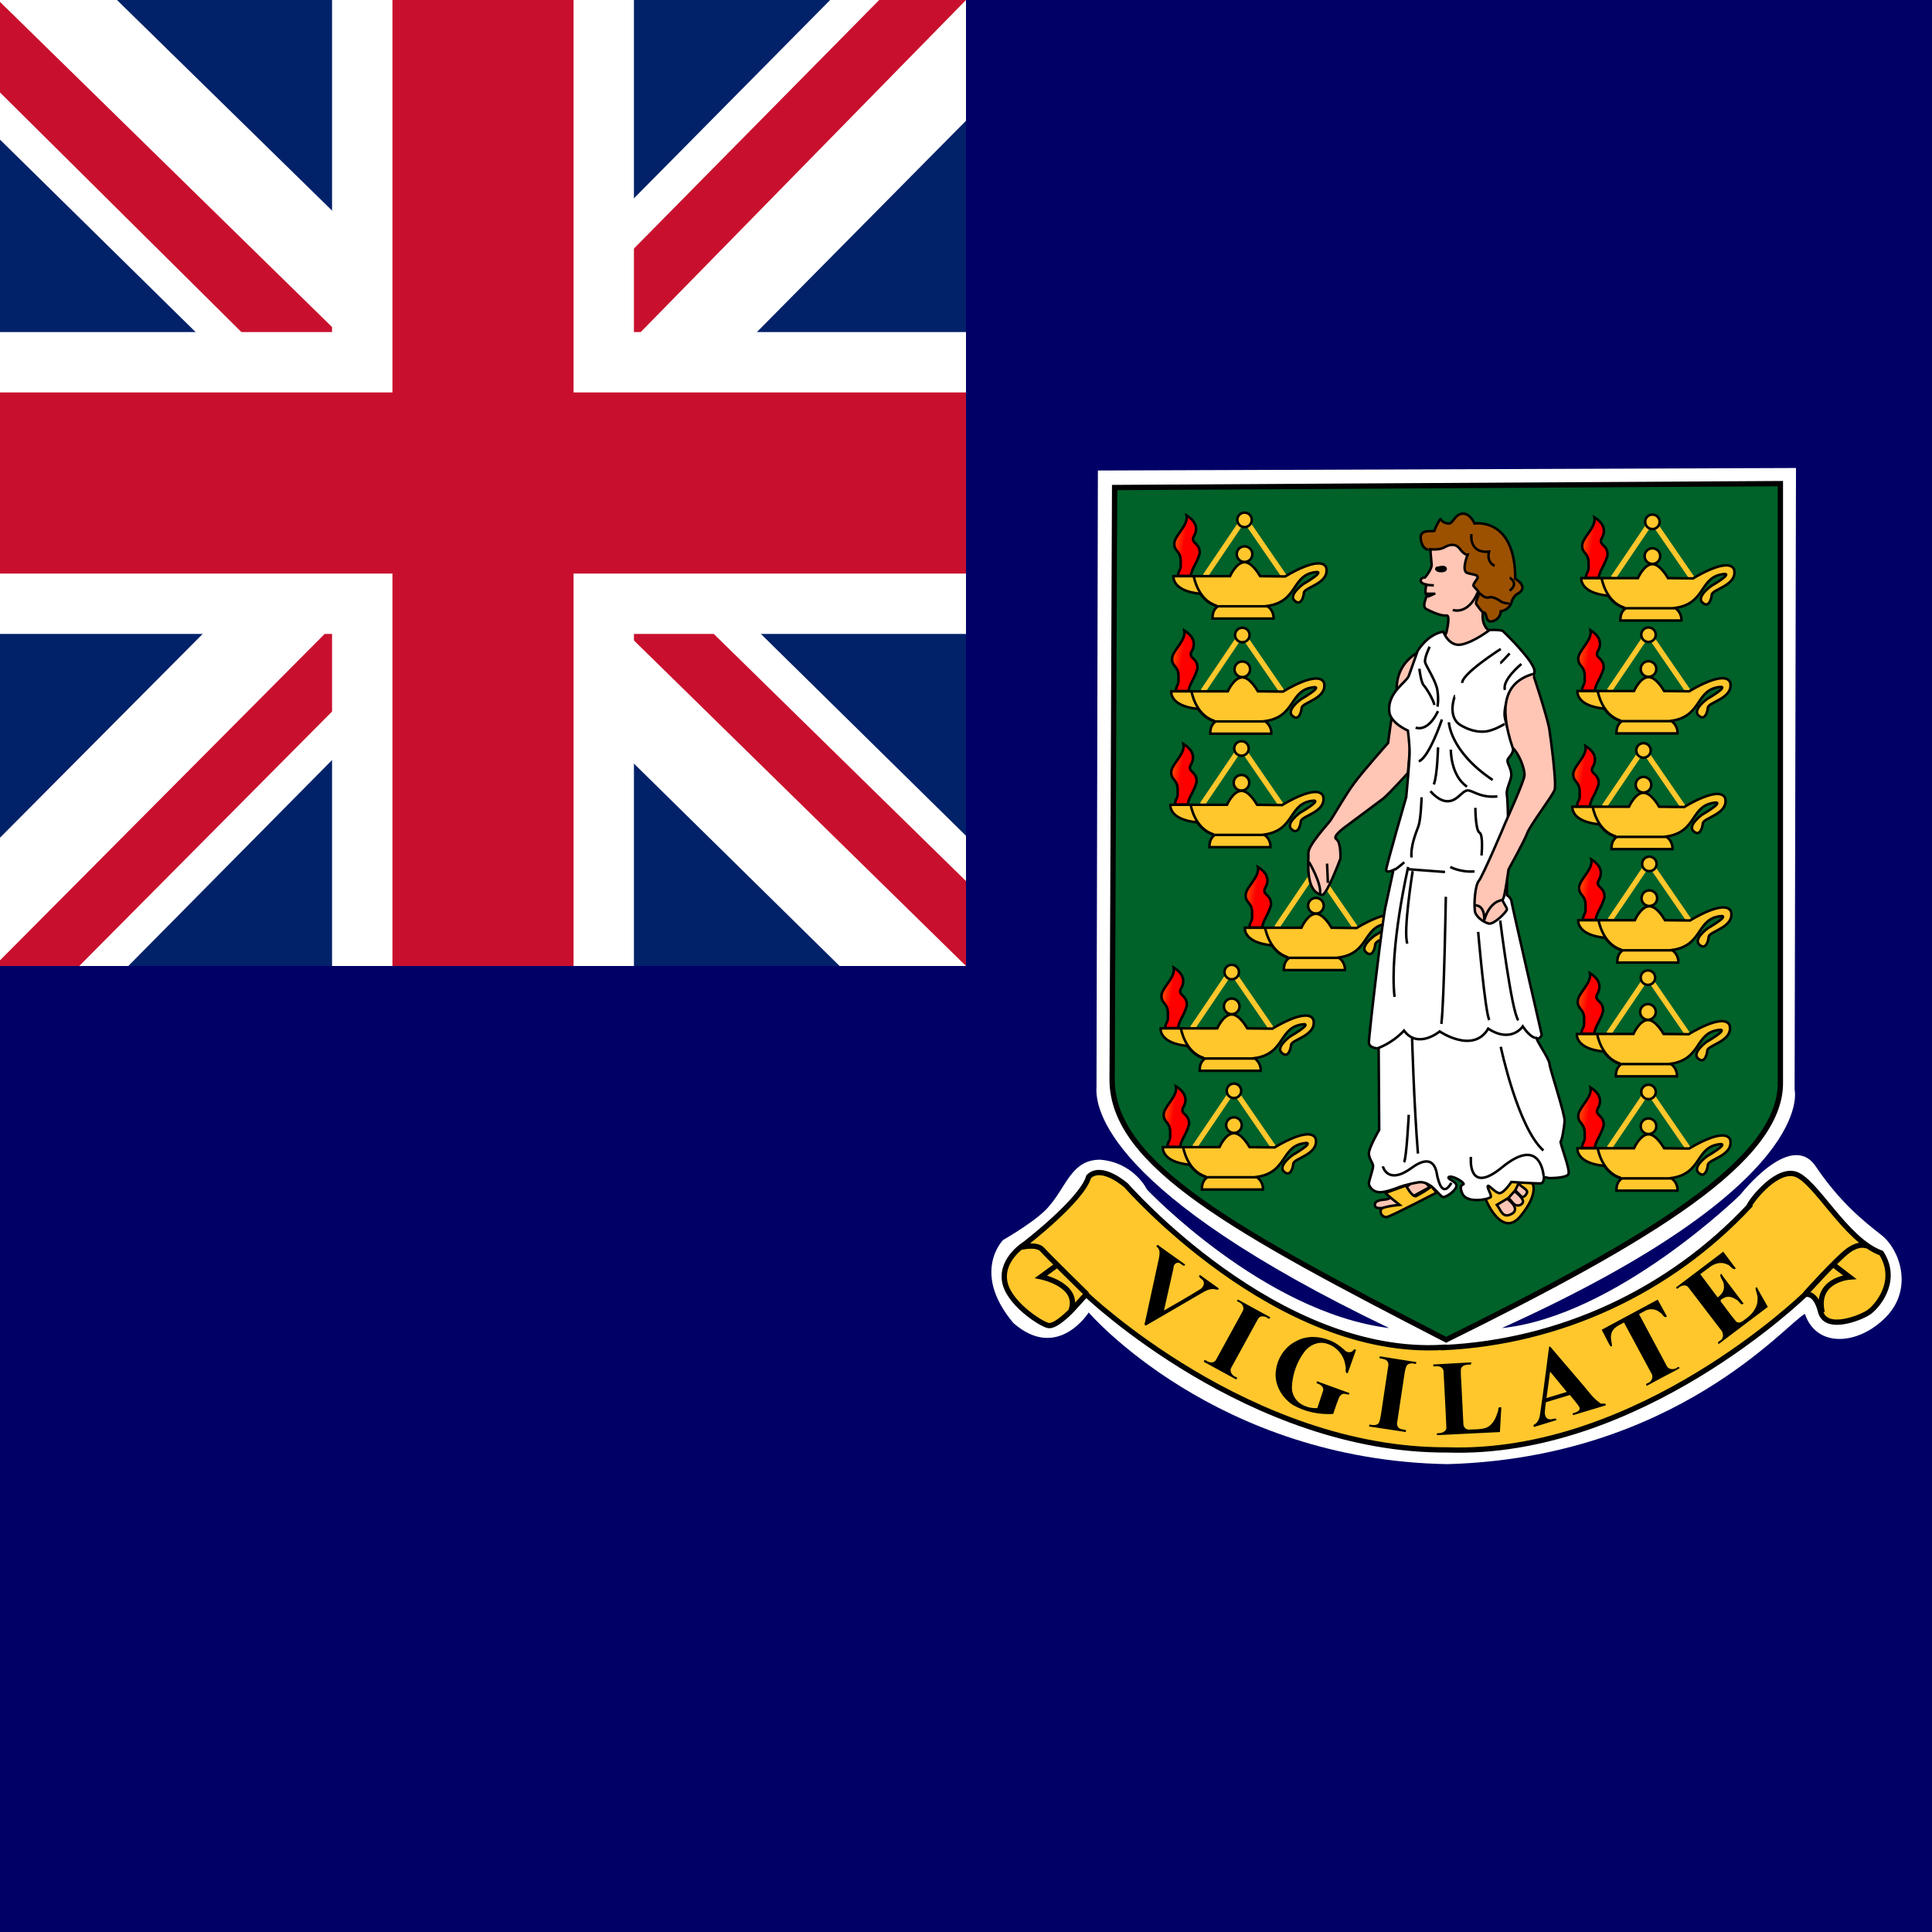
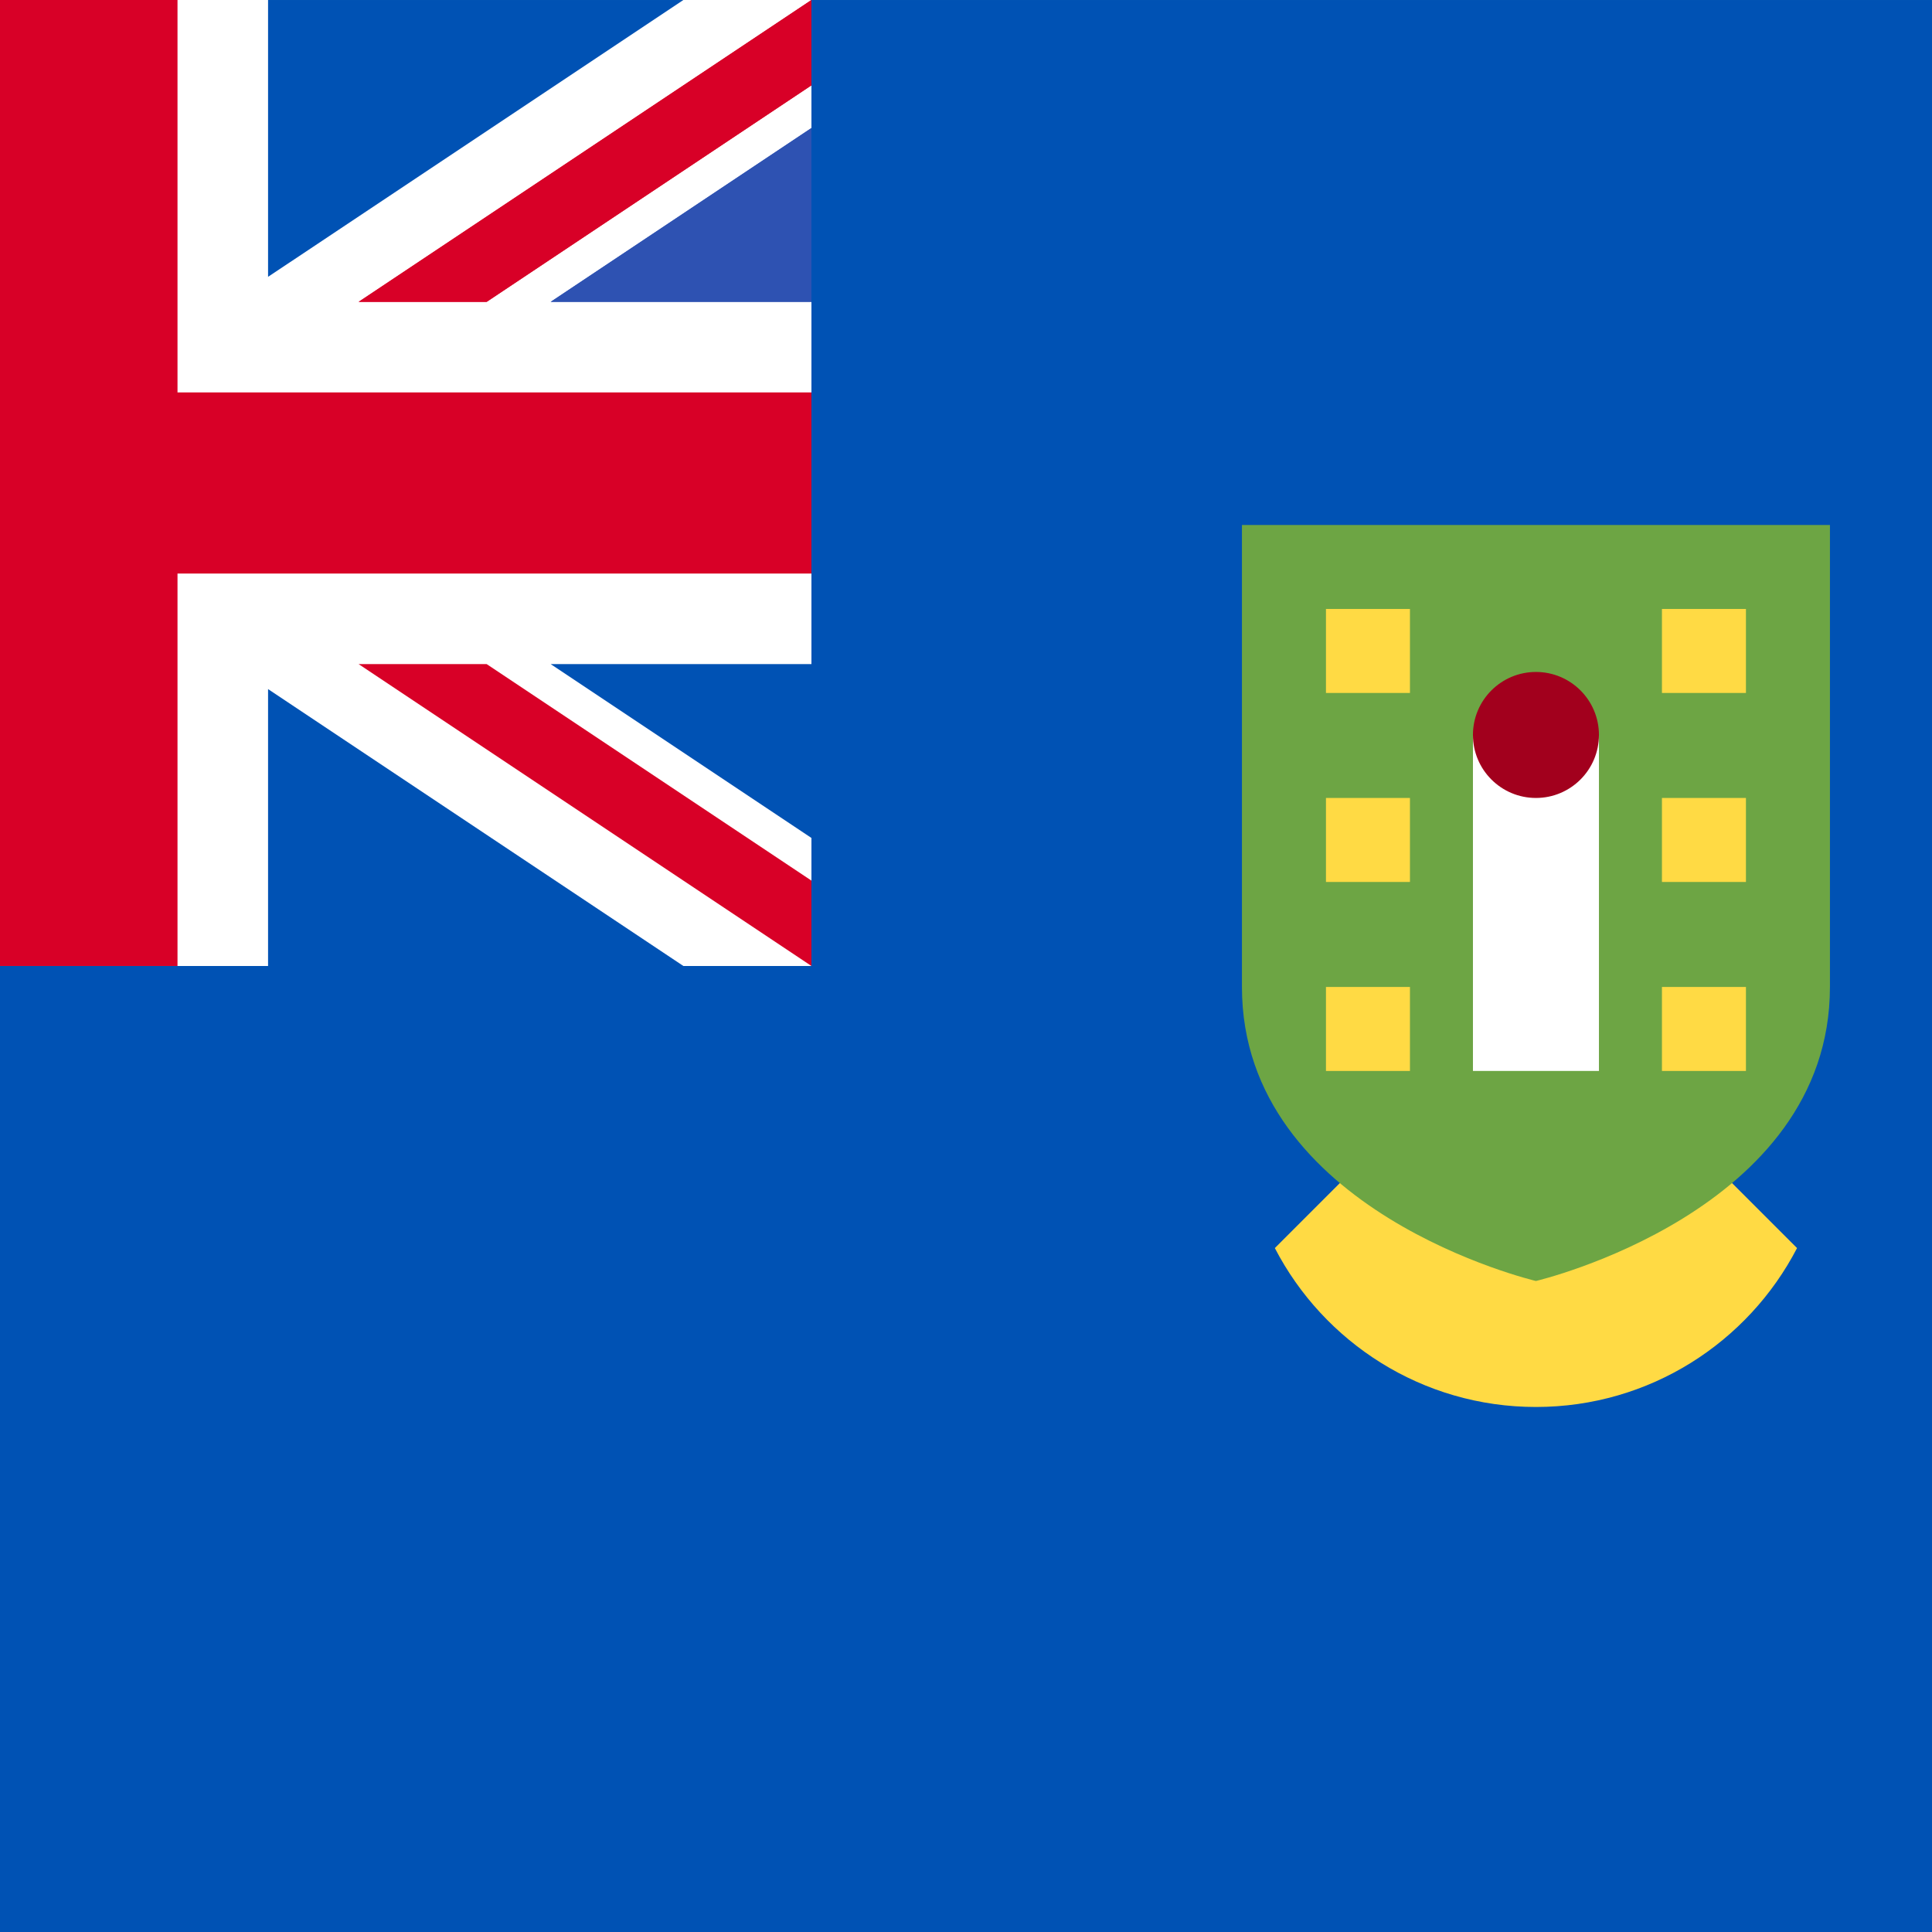
- <svg xmlns="http://www.w3.org/2000/svg" xmlns:xlink="http://www.w3.org/1999/xlink" id="flag-icons-vg" viewBox="0 0 512 512">
-   <defs>
-     <linearGradient id="a">
-       <stop offset="0" stop-color="red" />
-       <stop offset="1" stop-color="#ff0" />
-     </linearGradient>
-     <linearGradient id="b" x1="103.1" x2="92.6" y1="111.3" y2="107.8" gradientTransform="matrix(.99614 0 0 2.25255 703.8 -75)" gradientUnits="userSpaceOnUse">
-       <stop offset="0" stop-color="red" />
-       <stop offset="1" stop-color="#ff0" />
-     </linearGradient>
-   </defs>
-   <path fill="#006" d="M0 0h512v512H0Z" />
-   <g transform="translate(-282.6 18.3) scale(.73883)">
-     <path fill="#fff" d="m776.3 144 250.4-.9-.5 223s8.8 34-105 85.5c40.9-4.2 85.5-47.8 85.5-47.8s18.1-23.3 27-10.3c8.8 13 17.1 19.6 23.6 24.7 6.5 5 11.6 19 1.9 29.2-9.8 10.3-25.1 11.6-29.3-.9-6.5 3.3-46.4 51.6-128.2 53.9C818.5 499 773 446 773 446s-11.1 17.7-27 3.8c-15.3-18.2-3.7-29.8-3.7-29.8s13-7.4 16.8-12.5c6-7 7.9-16.3 18-16.3 12.2 1 16.8 10.7 16.8 10.7s41.8 44.1 86.9 49.7c-101.7-48.8-105.5-79-105-86.4l.5-221.1z" />
-     <path fill="#006129" stroke="#000" stroke-width="1.9" d="m782.3 150.1 238.8-1.4v214.6c.5 28-46.5 56.3-119.9 92.5-75.7-39-119.4-62.7-119.8-93l.9-212.7z" />
-     <g id="c" fill="#ffc72c" stroke="#000" stroke-width=".9">
-       <path fill="none" stroke="#ffc72c" stroke-width="1.9" d="m814.8 181.8 14-20.7 14.3 20.8" />
-       <path d="M831.7 174a2.8 2.8 0 1 1-5.6 0 2.8 2.8 0 0 1 5.6 0z" />
-       <path d="M817.4 197.1h21.9s.3-2.8-2.3-4.5c11.5-1.6 8.5-11.6 18-12.2 2 .3-5 4.3-5 4.3s-5.7 4-3 6.1c2 1.7 3-1 3.2-3 .3-2 9.3-3.3 8-9-2.1-4.7-14.7 3.2-14.7 3.2l-9-.1c-.6-1-3-5-5.6-5-3 0-5.2 5-5.2 5h-20.3s-.7 5.3 9.6 6.3c2.3 3 4.1 3.8 6.2 4.6-1.4 1.1-1.8 2.5-1.8 4.3zM819 192.7h18.2" />
-       <path d="M810.7 182s1.4 8.5 8.2 10.5" />
-       <path fill="url(#b)" d="M809.6 181.8c.6-3.2 1.9-3.8 3.2-8 .2-4-3.2-3.5-2.2-6 1.8-2.9.9-5.6-2.5-7.7.7 3.7-4.4 7.2-4.4 10.2 0 3 2.6 2.4 2.3 7 .2 2.6-.7 2-1 4.5h4.6z" />
-       <path d="M831.5 161.7a2.6 2.6 0 1 1-5.2 0 2.6 2.6 0 0 1 5.2 0z" />
-     </g>
-     <use xlink:href="#c" width="100%" height="100%" x="-.8" y="41.3" />
-     <use xlink:href="#c" width="100%" height="100%" x="-1.1" y="82" />
-     <use xlink:href="#c" width="100%" height="100%" x="25.6" y="126.1" />
-     <use xlink:href="#c" width="100%" height="100%" x="-4.6" y="162.2" />
-     <use xlink:href="#c" width="100%" height="100%" x="-3.8" y="204.8" />
-     <use xlink:href="#c" width="100%" height="100%" x="146.3" y=".7" />
-     <use xlink:href="#c" width="100%" height="100%" x="144.9" y="41.2" />
-     <use xlink:href="#c" width="100%" height="100%" x="143.1" y="82.7" />
-     <use xlink:href="#c" width="100%" height="100%" x="145.2" y="123.4" />
-     <use xlink:href="#c" width="100%" height="100%" x="144.7" y="164.2" />
-     <use xlink:href="#c" width="100%" height="100%" x="144.9" y="205.2" />
-     <g fill="#ffc6b5" stroke="#000" stroke-width=".9">
-       <path fill="#ffc72c" d="M915.8 406.3s5.7 13.2 12.2 5c6.5-8 4.2-11.5 4.2-11.5l-14.6-7.9-4.3 9 2.5 5.4z" />
-       <path d="M928.4 404.6s1 .1 1.7-1.3c.8-1.4-1.7-2-2.9-3.6l-1.2 2.5zM895.4 401l-12.8 7s-6.4 1.3-6.8 0c-.5-1.2.1-2.3 3.5-2.5 3.3-.1 12.3-8.4 12.3-8.4l3.8 4zM895.6 173.1l.4 4.6c.2 1.6-2.5 5-2.6 4.8-.2-.2-1.5.2-1.3 1.1.1 1 2 1.3 2 1.3s-.7 3.3 0 3.5c.8.1-2 4.2 0 5.3 2.1 1.1 5.6 2.6 7.2 2.3 1.6-.4 0 6.1 0 6.1l-4.5 9.5 24.4-2.5-5-8s-2.4-1.7-1.8-6.3c.7-4.5-.3-25.3-.3-25.3l-17.4-2.4-1.1 6zM891.1 209.3s-7.9 3.6-7.6 13.4c-2 9.5-3.1 19-3.1 19s-9.4 10.6-12.2 14.5c-2.9 3.8-7.2 11.5-8.7 13.6-1.6 2-7.8 8.8-7.7 11.4.2 2.5-1.4 13.8 4.8 15 1.6.7 6.7-13 6.7-13s.3-5.8-1.5-7c-1.7-1 3.8-4.8 3.8-4.8l13-9.7c2.4-2 8.9-9.2 8.9-9.2l3.6-43.2z" />
-       <path fill="#fff" d="M900.2 201.8s2 5.6 6.6 4.6 10-5.2 10-5.2 4.3-.2 4.9.5c.6.6 11.6 11.2 11.2 14.5-.3 3.4-5 2.4-6.8 4.6-1.7 2.2-4.6 7.8-3.8 12 .8 4 3.2 9.4 2.9 11.5-.3 2-2 2.7-2 3.8 0 1 1.4 3 1.4 5 0 2.1-2 5.1-1.6 7.2.3 2 .4 8 .4 8l-.4 28s1.6.9 1.7 2.5c.2 1.5 10.8 47.6 10.8 47.6s-.5 1.5-1.6 1.3c-1.1-.2 4.3 7.1 4.4 9.2.2 2 5.6 18.2 5.4 20.4-.1 2.2-1 7.2-1.4 7.3-.5.2 3.5 10.2 2.8 11.7-.6 1.6-7 1.5-7 1.5l-1.8-.4s.1 2.1-1.1 2.3c-1.3.1-10.6-.5-10.6-.5s-2.7 4.1-4.3 4c-1.6-.2-3.7-3-4.1-2.6-.5.5 1.4 3.2 1 4-.6.8-8.6 2.5-10.2-1.3-1.6-3.8 1-2.8.4-3.6-.4-.8-4-2.9-5.2-2.3-1 .7 2.9 1.6 2.7 3.2-.1 1.6-3.5 4-4.7 4-1.3 0-4.3-5.9-8.8-5.3-4.4.7-7.2 1.8-7.2 1.8s-5.3 2.2-7.5 1.7c-2.2-.4-3.2-2.2-3.2-3.1 0-1 1.6-5.1 1.5-6.4-.2-1.2-1.5-2.5-1.5-4.4 0-2 3.7-8.4 3.7-8.4l-.2-29.2s-3.3 0-3.5-2c-.1-2 5.1-46.1 6-49l2.8-13s-2.4 1.2-2.6 0c-.1-1 7.2-26.2 7.2-26.2s1.2-12.6 1.2-15.9c0-3.3-.6-7.9-.6-7.9s-6.5-2.8-6.7-7c-.6-6.7 6.2-10.4 7-12.6l3.2-9s3.5-6 9.2-6.9z" />
-       <path fill="#ffc72c" d="M897.8 403s-15.4 8-17.6 8.7c-2.2.6-3.6-2.7-1.4-3.3 2.2-.7 5.7-1 5.7-1s-5.2-4.1-5-4.3l7.2-2.6c.2 0 2.2 4 3.6 3.8a31 31 0 0 0 5.6-3.5l1.9 2.2z" />
-       <path d="M919.4 407.4c1.5 1.9 2 5.1 5.4 3.2 3.3-1.9-1.7-5.4-1.7-5.4z" />
-       <path d="M925.5 407.1s1.6 1.3 3-.2c1.4-1.4-2.8-4.4-2.8-4.4l-2.1 2.4zM932.3 217c.2 0 5.2 15.6 5.9 19.6.6 4 2.7 19.8 1.9 22-.8 2.2-8.9 12.8-9.8 15.5-1 2.7-6.7 13-6.7 13s-1.4 10.2-2 10.6c-.7.5 1.6 3 1.4 3.8-.3 1-4.6 5.4-6.5 5-2-.5-5-2.7-5-4.8-.3-2 0-8.9 1.5-10.6 1.4-1.8 8.9-19.3 9.3-20.4.5-1.2 6.8-15 7-17.3.2-2.4-2-7.9-4.2-9.9-5-14.7-3-23.5 7.2-26.5z" />
-       <path fill="#9c5100" d="M895 172.2s3.6.5 5.5-.6 4.1-1.6 5.7.6c1.6 2.2 2.7 2 2.7 2s-2.4 6 0 6.6c2.3.6 3.5.6 3.6 1.4.2.8-2 2.5-1.4 3.3.6.8 1.7 1.7 1.9 2.4.1.6-1.4 3.3-1 4 .5.6 2 3.1 2.9 3.1 1 0 .3 4 3.2 3 2.8-1 2.7-3.5 2.7-3.5s3-.4 3.8-3.1c.7-2.7 2.6-3.4 2.6-3.4s3.8-2-1.2-5.2c0-22.2-14.6-19.8-14.6-19.8s-1.7-4-4.6-3.5c-2.8.5-3 3.8-5 3.5-2.1-.3-2.6-1.7-2.7-1.6-.2.2-2 3.4-2 4.1 0 .8-5.5-1-5 3 .5 4.2 3.2 4 3 3.7z" />
-       <g fill="none">
-         <path d="M920.8 208s-14.1 9-13.8 12.2M924 209.6s-3.2 3.5-3.4 3.5M928.2 213.4s-7 5.7-5.9 9.3M895.3 207.2s-2.1 4.3-1.6 5.7c.4 1.4 4 6.8 4.4 10.1.5 3.4 0 5.7 0 5.7M891.6 215.1s.6 5 1.6 6 3.5 5.3 3.8 7M890.3 236.2s4.2 2 8-5.9M904.4 224.8c-.1 0-3 7.7 2.1 10.6 5 2.9 8.9 2.5 11 1.7 2.3-.7 4.7-2.2 4.7-2.2M902.2 234.3s.3 10.4 15.7 20.7M902.9 244.1s-.2 9.2 5.8 13.3M899.7 233.3s-4.6 13.7-8.3 15M898.3 243.3s-.2 9.8-1.5 13.3M895.6 259s3.1 4 6.6 3.6c3.5-.3 5-4.4 7.3-3.8 2.4.7 4.6 2.6 10.1 2.1M911.7 265s0 8.1 1.5 8.9c1.4.8.7 8.2.7 8.2M892.4 261.2s-.2 7.6-1.1 10.3c-1 2.7-2.9 7.3-2.5 11.3M882.7 287.2c.8-.3 3.5-2.7 3.5-2.7M887.6 286.2s-6.8 29.2-4.9 46.6M889.2 287.7s-3.5 21.8-1.9 26M887.5 287l13.3 1M902.7 286.2s3.6 2 8.7 1.6M901.1 296.9s-.6 37.3-1.6 45.6M920.6 305.4s4.1 32.8 6.5 35.8M912.7 309.5s2.5 29 4 31.6M876.7 351.2s5-1.6 9.4-6.3c5 6.8 12.8.3 12.8.3s12 8.2 17.4-1c8.3 5.4 12.4-.8 12.4-.8s3 4.6 5.2 4.1M920.8 350.7s6.1 29 15.3 37.2" />
-         <path d="M889 347.7s.7 24.2 2.1 41.3M887.8 375.1s-.8 15.8-1.7 17M878.5 393.6s1.7 6.9 10.4.5c8.7-6.3 8.9 2.4 9.2 3.3.3 1 1.7 7.8 5 2.1M910.1 390.2s-1.4 14 11.1 3.8c12.5-10.3 14.6-.2 15 3M910.3 166.8s-1.1 7 6.3 6.3c-1 3.9 2 5.1 2 5.1M924 182.5c.2 0 3.4 2 0 4.6M913.3 188s1.6 2 3.3 1.5c1.8-.5 4.6 1.7 4.6 1.7s2.4.8 2.7.3M903.6 194s5.4 2.1 9-6.4M893.7 185l3.1.2M858.5 285l.3 6.9M852 284.4s4.5 7.5 4 11.4" />
-         <path stroke-linejoin="round" d="M894.1 188.2h2.9l-2.5 1.1M911.7 300s3.3-.4 3.2 5.2c2.1-7 6.4-7.1 6.4-7.1" />
-         <path stroke-linejoin="round" stroke-width="1.7" d="M898.1 179.3c.5 0 2.2-.6 2.5-.1.4.4-1.9.8-2.5.1z" />
-       </g>
-     </g>
-     <g fill="none" stroke="#000" stroke-width="1.9">
-       <path fill="#ffc72c" d="M900.3 458.6a160.4 160.4 0 0 0 109.6-50.7c-.4-.4 8.9-13.4 16.3-11.6 7.4 1.9 18.1 23.7 31.1 28.4 6.5 10.2-1.8 19.5-4.6 21.3-2.8 1.9-15.4 7-17.2-.4-1.9-7.5-5.6-6-5.6-6s-59.5 58-128.2 55.7c-71 .4-129.6-55.8-129.6-55.8l-5.1 5.6s-5.6 6-8.4 5.6c-2.8-.5-14.9-8.4-15.8-16.3-1-7.9 7.4-13 7.4-13s20.5-15.8 22.8-24.1c4.7-4.7 13.5 3.2 13.5 3.2s53.9 61.8 113.8 58z" />
-       <path d="M748.9 422.6s5.5-1.4 7.5.9 16 16 16 16" />
-       <path d="m761.5 429.1-5.6 4.1s14 2.8 10.8 12M1052.3 422.2s-2.7-1.5-7 1.7c-4.4 3.3-15.3 15.5-15.3 15.5" />
-       <path d="m1039.9 428.7 6 4.6s-12.5.9-9.8 12.7" />
-     </g>
-     <path d="M819.7 437.4c-.4 1-1.4 0-2.2.2-2 0-3.8 1.4-5.6 2.4l-18.4 10.7c-.6-.2-.5-.7-.3-1.2l5-23c.2-1.3.6-3-.7-4-.5-.4.3-1.1.7-.4l9.4 6.7c-.3.9-.9.2-1.4-.1-1.3-1.3-2.9-.1-2.8 1.5l-3.4 15.1c4.2-2.4 8.4-4.8 12.6-7.4 1.4-.6 2.5-2.6 1-3.8-.6-.4-1.6-1.3-.6-1.5l6.7 4.8zM826.3 469.4c-.2.6-.5.7-1 .3l-11-6c.1-.7.4-.8.9-.4 1 .7 2.6 1 3.4-.2l4-7.3 5.6-10.2c.8-1.3-.1-2.8-1.3-3.3-.4-.2-1-.4-.5-.8.2-.3.8.3 1.1.4l10.6 5.8c-.1.6-.4.7-.9.3-1-.7-2.6-1-3.4.2l-4 7.3-5.6 10.2c-.8 1.2.1 2.8 1.3 3.3l.8.4zM868.9 459.4l-3 8.4c-1.3-.1-.4-1.7-.8-2.5a9.5 9.5 0 0 0-7-8.2c-3-.8-6 .7-7.8 3.1a22.9 22.9 0 0 0-4.4 12.2 7 7 0 0 0 3.2 6.4 10 10 0 0 0 5.9 1.5l2.1-6.3c.3-1.4-1.2-2.3-2.3-2.6-.2-.4.2-1 .7-.5l11 4c0 1.3-1.6-.2-2.5.4-1.3.5-1.4 2.1-2 3.3l-1.3 3.8c-5 .3-10-.7-14.4-3.2-4.1-2.6-7-7.7-6.1-12.7.6-4.3 3.3-8.3 7.2-10.2 3.6-2 8-1.9 11.8-.4 2 .7 3.8 2 5.4 3.4 1 1.3 2.8 1.3 3.6-.1l.7.2M886.8 488.2c0 .4 0 .9-.6.6l-12.6-1.9c0-.5 0-.9.6-.6 1 .2 2.6.2 3-1 .6-1.7.7-3.5 1-5.2l2.2-14.6c.3-1 0-2.2-1.1-2.6-.7-.3-1.3-.3-2-.5 0-.4 0-.8.6-.6l12.6 2c0 .4 0 .8-.6.6-1-.3-2.5-.2-3 1-.6 1.6-.7 3.4-1 5.1l-2.2 14.6c-.3 1 0 2.3 1.2 2.7l2 .4zM921 480l-.5 8.9-22.6 1.1c-.1-.5 0-.8.6-.7 1.1 0 2.6-.5 2.8-1.8l-.3-6.6-.7-13.4c.1-1.3-1-2.3-2.3-2.2-.4-.2-1.5.4-1.4-.3-.2-.6.7-.3 1-.4l12.6-.7c0 .6 0 .9-.7.8-1.1 0-2.6.2-3 1.6-.1 1.9.1 3.8.2 5.7l.7 14c0 1.1 1 2.2 2.2 2 1.8-.1 3.7 0 5.5-.5 2.5-.7 3.8-3.2 4.5-5.5.5-.6 0-2.2 1-2h.4M938.5 458.2c-.6 0-.3.8-.5 1.2-1 7.5-1.9 15-3 22.4-.2 1.7-.6 3.6-2.2 4.4-.6.3-.1 1.2.5.7l7.5-2.3c-.1-1.2-1.6 0-2.4-.3-1.7 0-2-2.1-1.7-3.4 0-1 .2-1.8.3-2.7l8.6-2.6c1.1 1.4 2.3 2.7 3.3 4.2.8 1.4-1 2-2 2.3-.6 0-.2 1 .3.6l11.3-3.4c0-1.3-1.6 0-2.3-1-2.2-1.5-3.7-3.7-5.4-5.7l-12.3-14.4zm0 9 6 7.3-7.3 2.2 1.3-9.5zM977.1 441.4l3.3 6c-1 1-1.6-1.1-2.5-1.4a4.7 4.7 0 0 0-5.5-.5l-2 1.1 9.8 18.3c.5 1.5 2.4 1.8 3.7 1 .4-.4.9-.6 1 .1-1.6 1-3.5 1.9-5.2 2.8l-6.5 3.5c-.5-.5-.2-.8.4-1a2.4 2.4 0 0 0 1.1-3.7l-9.7-18c-1.8 1-4 1.8-4.5 4-.5 1.5.2 3.2.2 4.4-.5.6-.7-.2-1-.6l-2.7-5.2 20.1-10.8zM992.4 432.3l6.2 8.3c1.4-1 2.6-2.6 2.2-4.4.2-1.4-1.8-3-1.1-4 .4-.2.7.8 1 1.1l7.2 9.5c-1 1-1.6-1.1-2.6-1.4-1.4-1-3.3-1.5-4.8-.4-1.1.4-1 1-.3 1.7 1.6 2.1 3.2 4.4 5 6.5 1 1 2.4 0 3.3-.8 2.4-1.6 4.5-4.2 4.4-7.2.2-1.4-.7-2.8-.7-4 .6-.7.7.4 1 .8l3.4 6-17.6 13.3c-.7-.5 0-.9.5-1.2 1.6-1 1.1-3.1 0-4.2L988.1 437c-1-1.3-2.8-.6-3.7.3-.5.6-1-.5-.3-.6l16.5-12.5 4.5 6c-1 1-2-1.3-3.1-1.4-2.2-1.2-4.8-.3-6.6 1.2l-3.1 2.3" />
+ <svg xmlns="http://www.w3.org/2000/svg" viewBox="112.64 85.333 341.333 341.333">
+   <rect y="85.334" fill="#0052B4" width="512" height="341.337" />
+   <polygon fill="#FFFFFF" points="256,85.334 256,202.66 209.931,202.66 256,233.38 256,255.997 233.372,255.997 160,207.078   160,255.997 96,255.997 96,207.078 22.628,255.997 0,255.997 0,233.38 46.069,202.66 0,202.66 0,138.66 46.069,138.66 0,107.951   0,85.334 22.628,85.334 96,134.241 96,85.334 160,85.334 160,134.241 233.372,85.334 " />
+   <g>
+     <polygon fill="#D80027" points="144,85.33 112,85.33 112,154.663 0,154.663 0,186.663 112,186.663 112,255.997 144,255.997    144,186.663 256,186.663 256,154.663 144,154.663  " />
+     <polygon fill="#D80027" points="0,85.329 0,100.412 57.377,138.663 80,138.663  " />
+     <polygon fill="#D80027" points="256,85.329 256,100.412 198.623,138.663 176,138.663  " />
  </g>
-   <path fill="#012169" d="M0 0h256v256H0Z" />
-   <path fill="#fff" d="M256 0v32l-95 96 95 93.5V256h-33.5L127 162l-93 94H0v-34l93-93.5L0 37V0h31l96 94 93-94z" />
-   <path fill="#c8102e" d="m92 162 5.5 17L21 256H0v-1.5zm62-6 27 4 75 73.5V256ZM256 0l-96 98-2-22 75-76ZM0 .5 96.5 95 67 91 0 24.5Z" />
-   <path fill="#fff" d="M88 0v256h80V0ZM0 88v80h256V88Z" />
-   <path fill="#c8102e" d="M0 104v48h256v-48ZM104 0v256h48V0Z" />
+   <polygon fill="#2E52B2" points="256,107.951 256,138.663 209.931,138.663 " />
+   <g>
+     <polygon fill="#D80027" points="0,85.329 0,100.412 57.377,138.663 80,138.663  " />
+     <polygon fill="#D80027" points="256,85.329 256,100.412 198.623,138.663 176,138.663  " />
+   </g>
+   <polygon fill="#2E52B2" points="256,107.951 256,138.663 209.931,138.663 " />
+   <g>
+     <polygon fill="#D80027" points="0,255.997 0,240.915 57.377,202.663 80,202.663  " />
+     <polygon fill="#D80027" points="256,255.997 256,240.915 198.623,202.663 176,202.663  " />
+   </g>
+   <path fill="#FFDA44" d="M384,259.706l-46.129,46.129c8.645,16.675,26.051,28.074,46.129,28.074  c20.078,0,37.484-11.4,46.129-28.074L384,259.706z" />
+   <path fill="#6DA544" d="M332.058,178.084v81.623v0.001l0,0C332.059,299.467,384,311.649,384,311.649  s51.941-12.182,51.942-51.942l0,0v-0.001v-81.622H332.058z" />
+   <rect x="372.87" y="215.181" fill="#FFFFFF" width="22.261" height="59.359" />
+   <circle fill="#A2001D" cx="384" cy="215.181" r="11.13" />
+   <g>
+     <rect x="346.902" y="192.92" fill="#FFDA44" width="14.84" height="14.84" />
+     <rect x="346.902" y="226.312" fill="#FFDA44" width="14.84" height="14.84" />
+     <rect x="346.902" y="259.703" fill="#FFDA44" width="14.84" height="14.84" />
+     <rect x="406.261" y="192.92" fill="#FFDA44" width="14.84" height="14.84" />
+     <rect x="406.261" y="226.312" fill="#FFDA44" width="14.84" height="14.84" />
+     <rect x="406.261" y="259.703" fill="#FFDA44" width="14.84" height="14.84" />
+   </g>
</svg>
